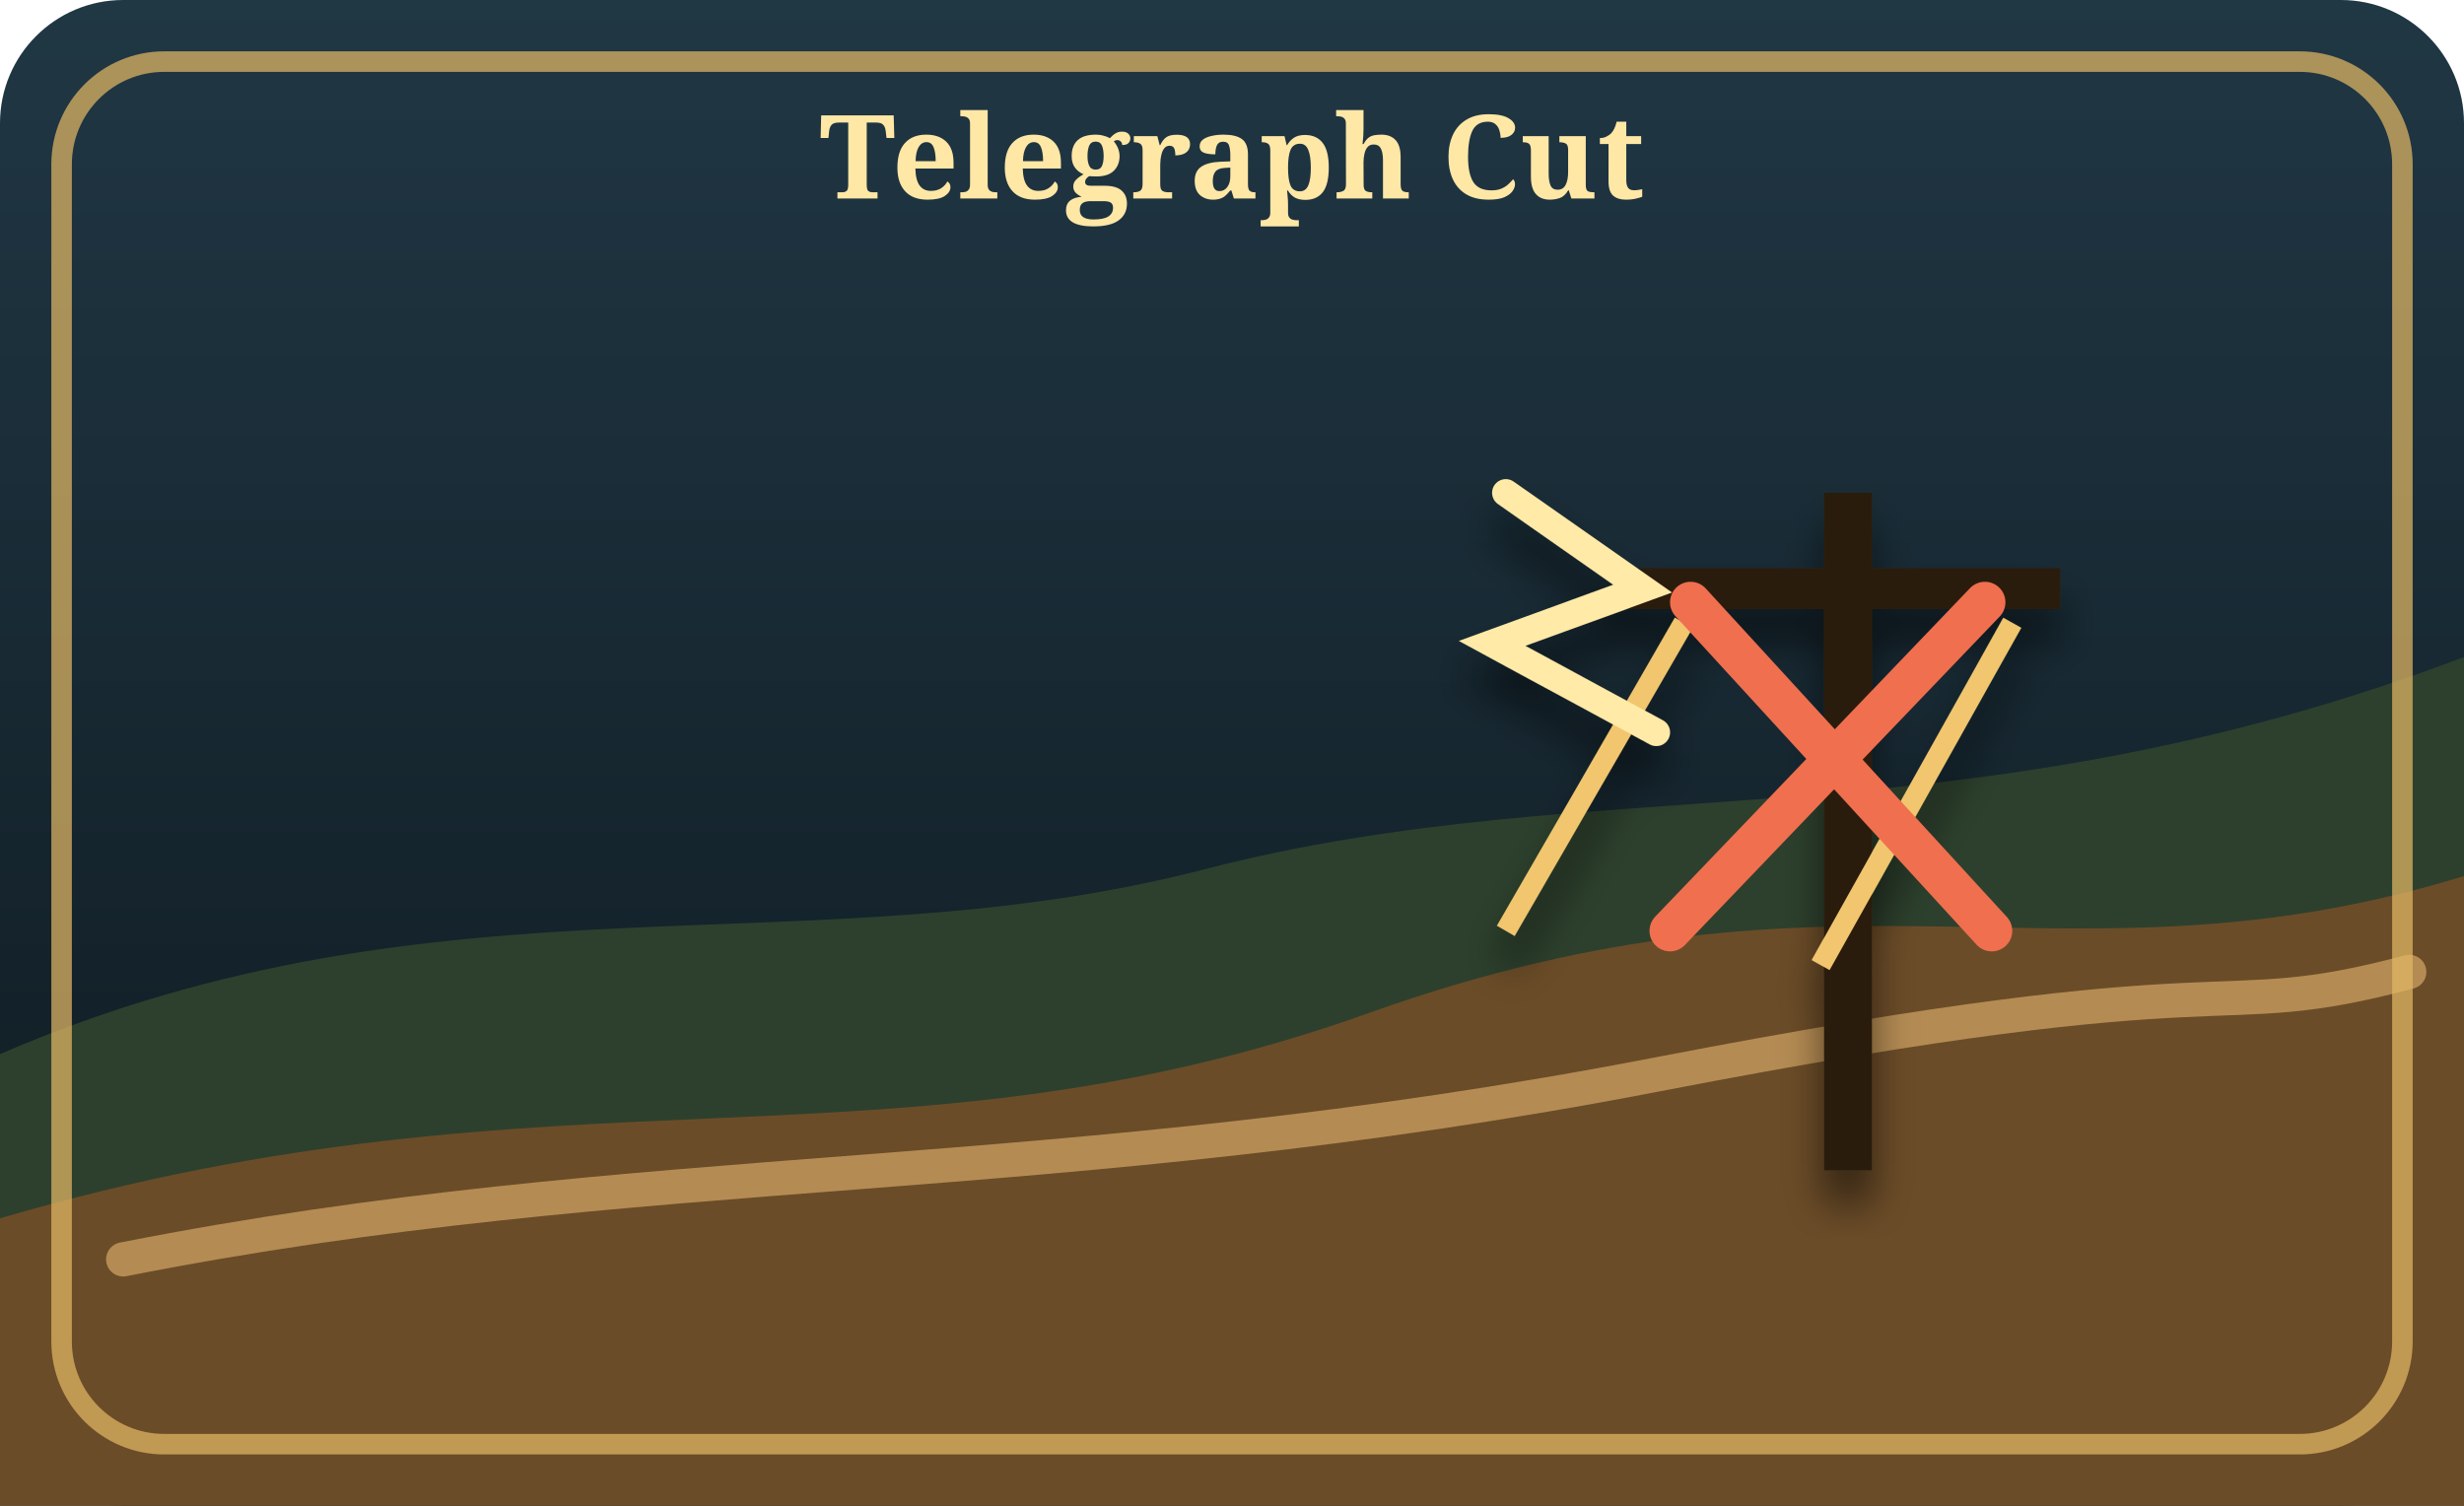
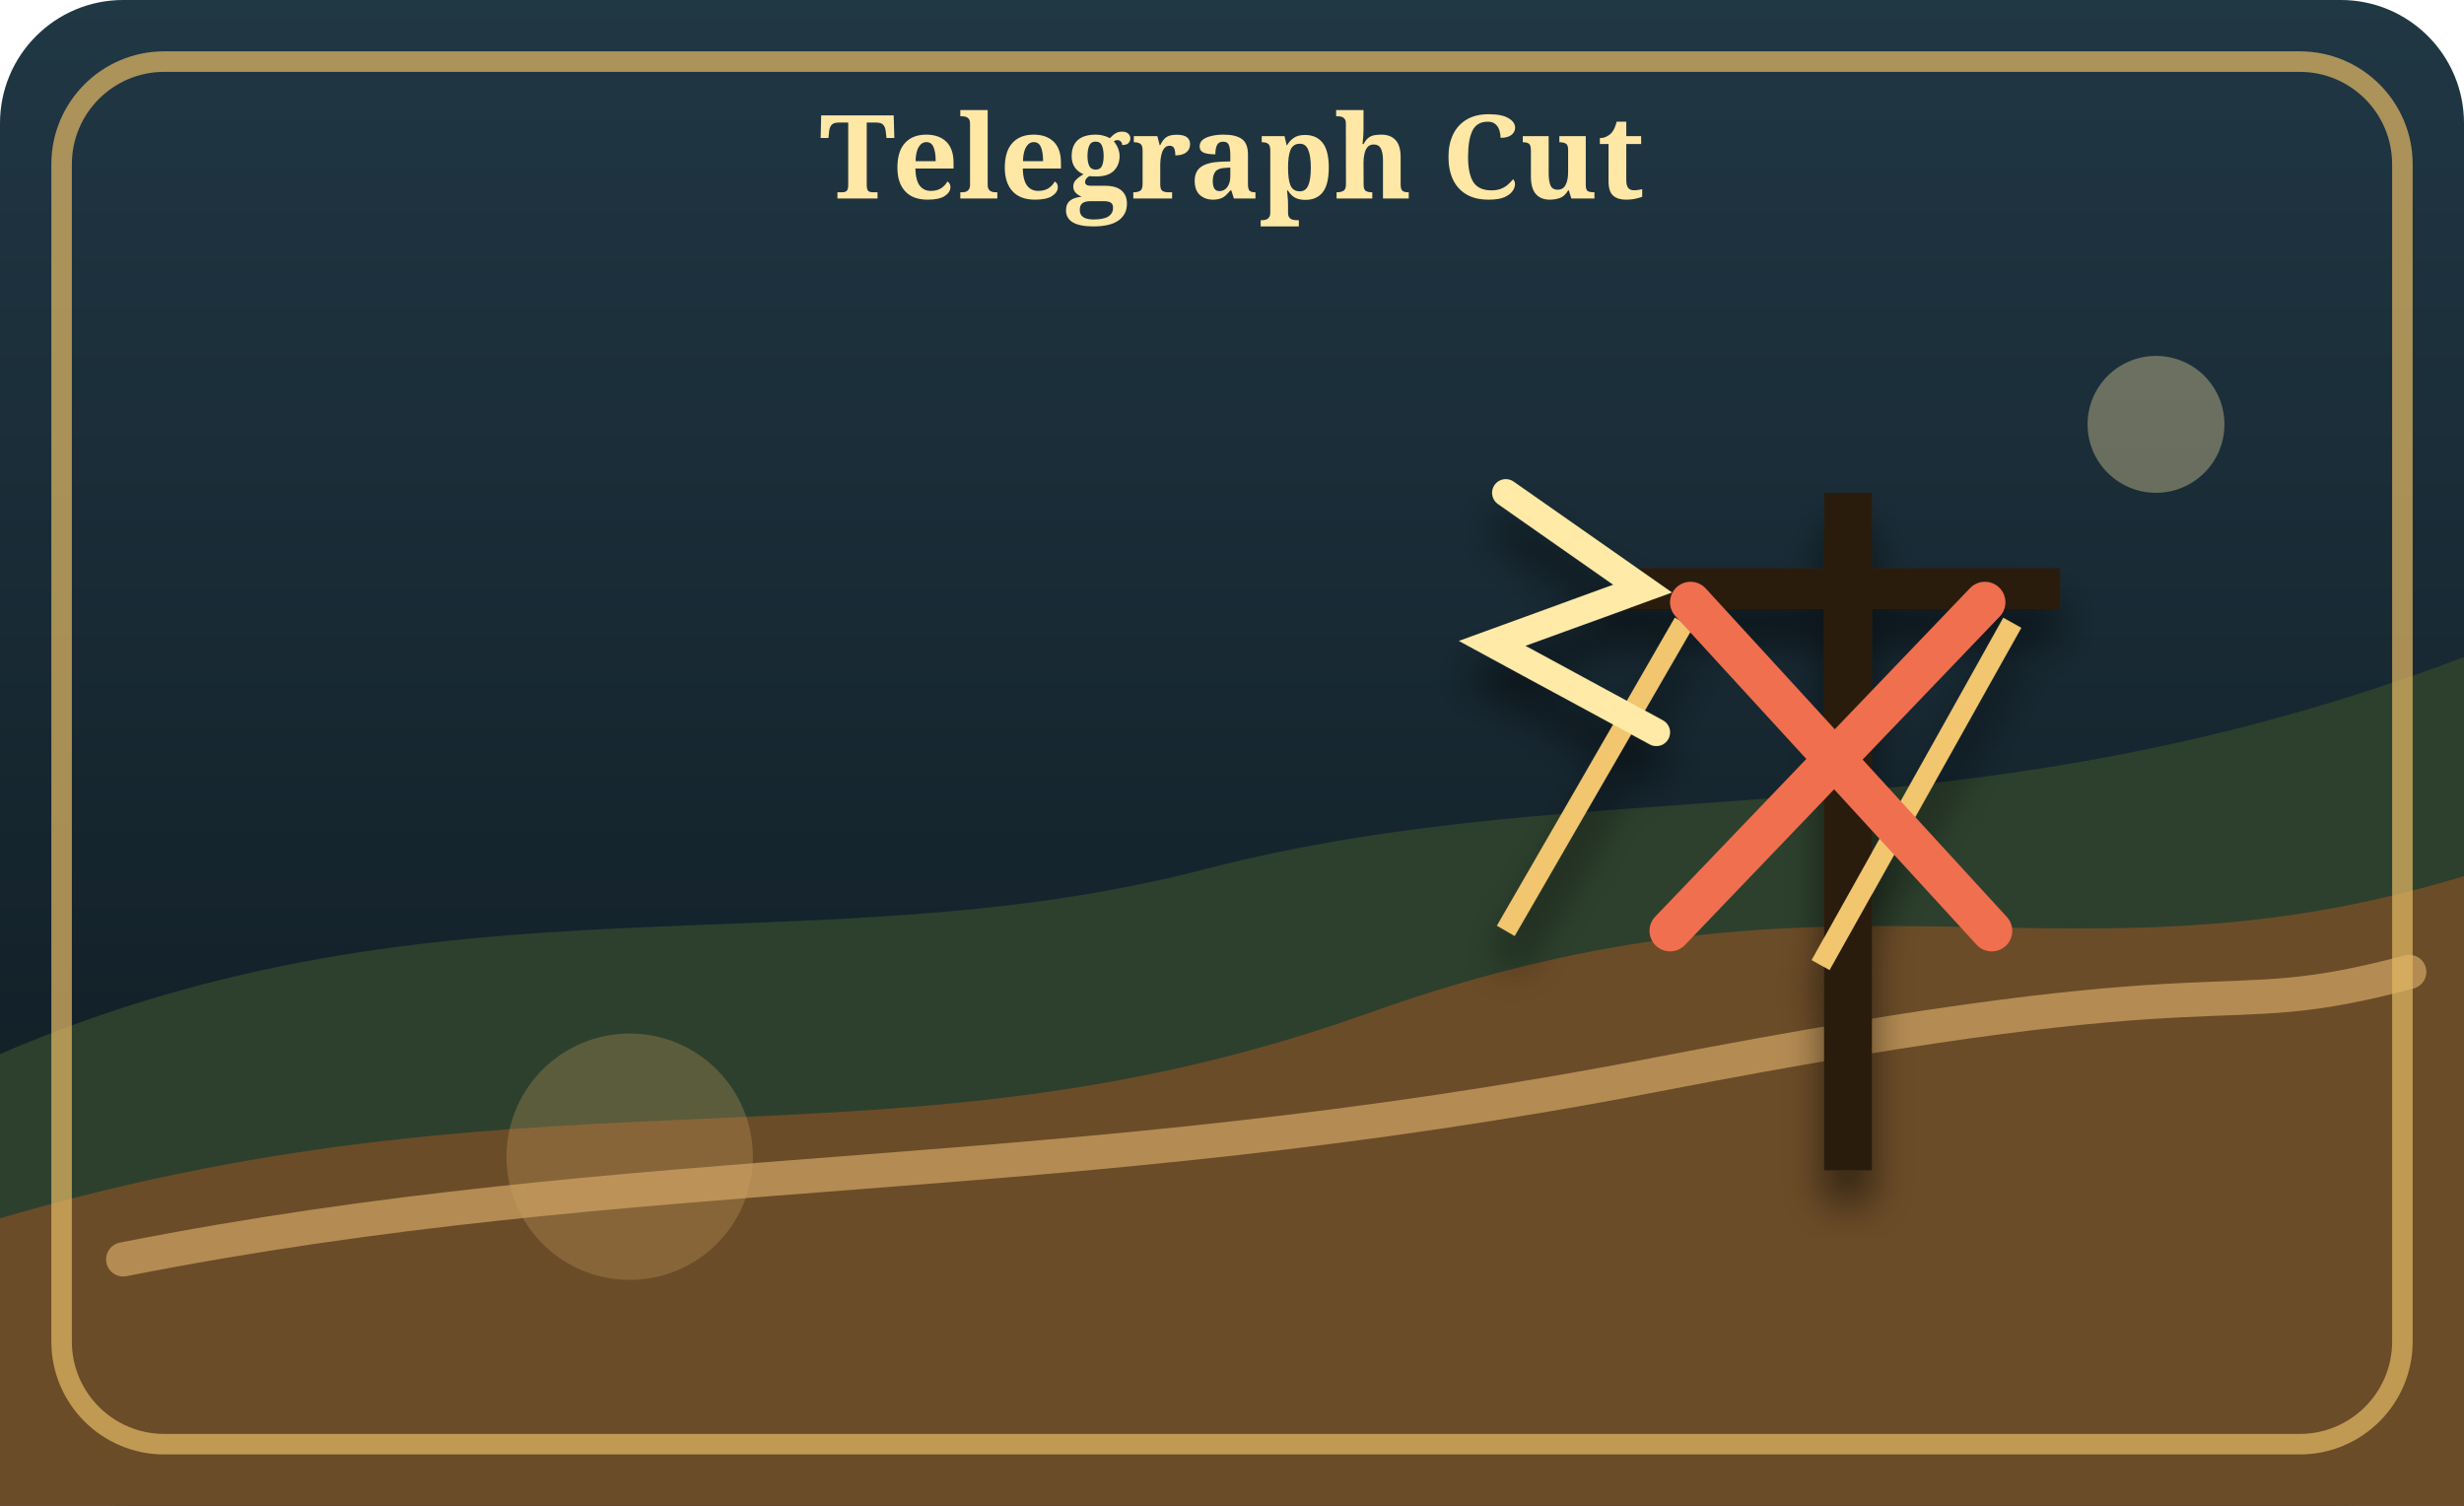
<svg xmlns="http://www.w3.org/2000/svg" viewBox="0 0 360 220" role="img" aria-label="Telegraph Cut">
  <defs>
+     <style>
+       .glint { animation: glint 2.8s ease-in-out infinite; transform-origin: center; }
+       .dust { animation: dust 3s ease-in-out infinite; }
+       .wire { animation: wire 2.4s steps(2, end) infinite; }
+       .rain { animation: rain 2.2s linear infinite; }
+       @keyframes glint { 0%, 100% { opacity: .28; transform: scale(.82); } 50% { opacity: .95; transform: scale(1.18); } }
+       @keyframes dust { 0%, 100% { opacity: .25; transform: translateX(-6px); } 50% { opacity: .65; transform: translateX(8px); } }
+       @keyframes wire { 0%, 100% { opacity: .35; } 50% { opacity: 1; } }
+       @keyframes rain { from { transform: translateX(-18px); } to { transform: translateX(18px); } }
+       @media (prefers-reduced-motion: reduce) { .glint, .dust, .wire, .rain { animation: none; } }
+     </style>
    <linearGradient id="sky" x1="0" x2="0" y1="0" y2="1">
      <stop offset="0" stop-color="#203744" />
      <stop offset="1" stop-color="#0d171d" />
    </linearGradient>
    <linearGradient id="gold" x1="0" x2="1">
      <stop offset="0" stop-color="#fff0ae" />
      <stop offset=".5" stop-color="#d59d3e" />
      <stop offset="1" stop-color="#fff1b8" />
    </linearGradient>
    <filter id="shadow">
      <feDropShadow dx="0" dy="5" stdDeviation="3" flood-color="#000" flood-opacity=".55" />
    </filter>
  </defs>
  <rect width="360" height="220" rx="18" fill="url(#sky)" />
  <path d="M0 154 C65 126 118 142 176 127 S286 124 360 96 V220 H0z" fill="#2d402d" />
  <path d="M0 178 C82 154 130 173 200 148 S301 146 360 128 V220 H0z" fill="#6b4c28" />
  <path d="M18 184 C94 169 154 174 242 157 S322 150 352 142" fill="none" stroke="#d0a464" stroke-width="5" stroke-linecap="round" opacity=".72" />
+   <circle class="dust" cx="92" cy="169" r="18" fill="#d0a464" opacity=".28" />
+   <circle class="glint" cx="315" cy="62" r="10" fill="#ffe9a8" opacity=".35" />
  <g filter="url(#shadow)">
    <path d="M270 72v99" stroke="#2c1c10" stroke-width="7" />
    <path d="M238 86h63" stroke="#2c1c10" stroke-width="6" />
    <path d="M246 91l-26 45M294 91l-28 50" stroke="#f1c66e" stroke-width="3" />
    <path d="M220 72l20 14-22 8 24 13" fill="none" stroke="#ffeaa7" stroke-width="4" stroke-linecap="round" />
  </g>
  <path d="M247 88l44 48M290 88l-46 48" stroke="#f06f4e" stroke-width="6" stroke-linecap="round" />
  <rect x="9" y="9" width="342" height="202" rx="15" fill="none" stroke="#e1b764" stroke-width="3" opacity=".72" />
  <text x="180" y="29" text-anchor="middle" font-family="Georgia,serif" font-size="17" font-weight="800" fill="#ffe7a6">Telegraph Cut</text>
</svg>
